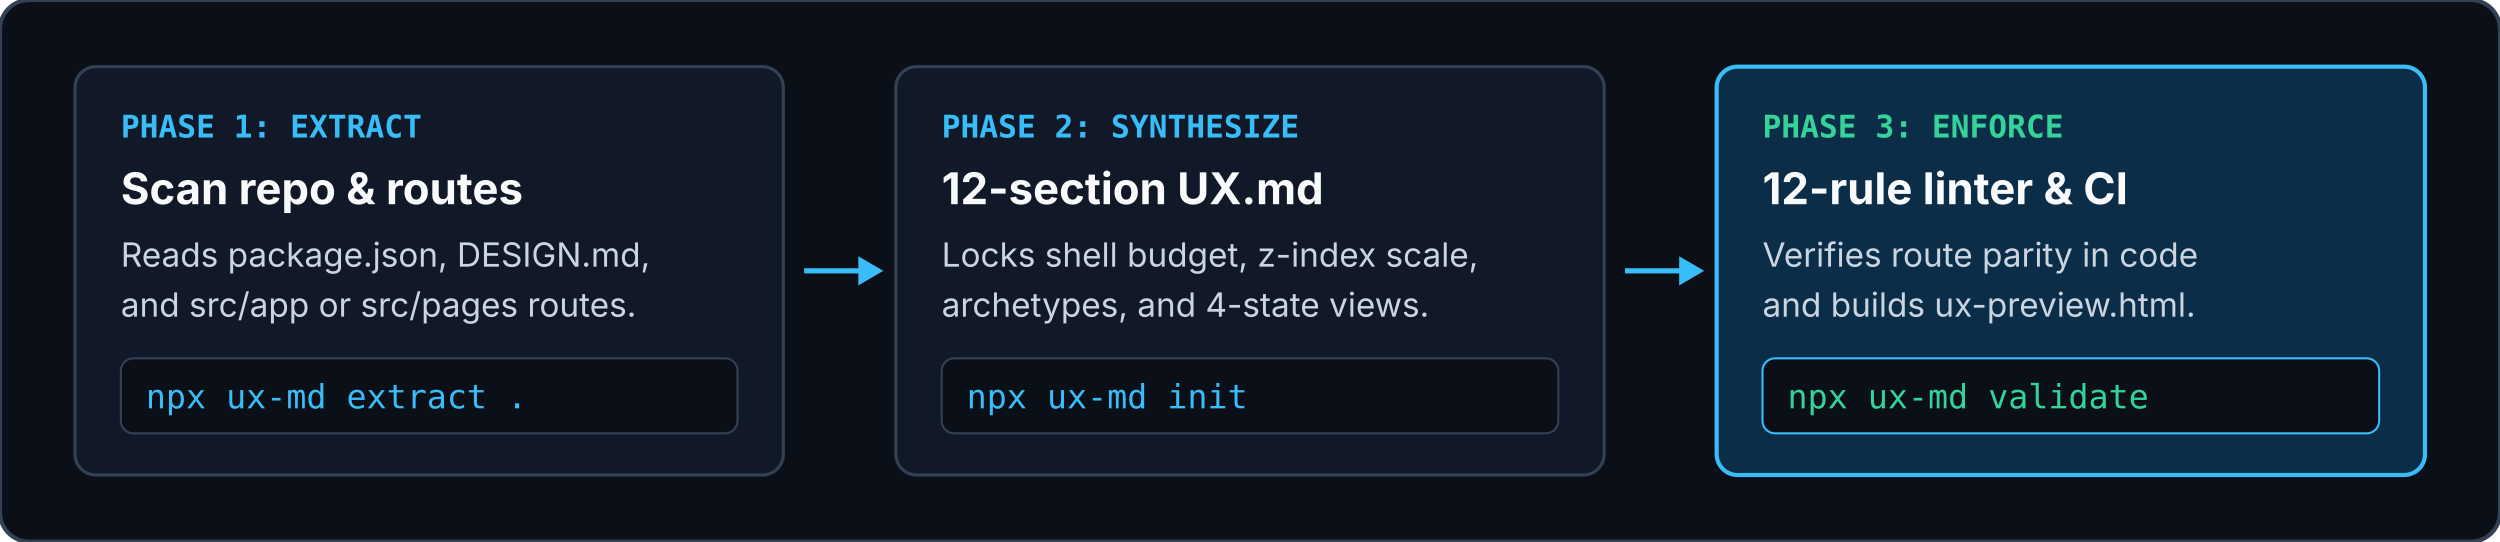
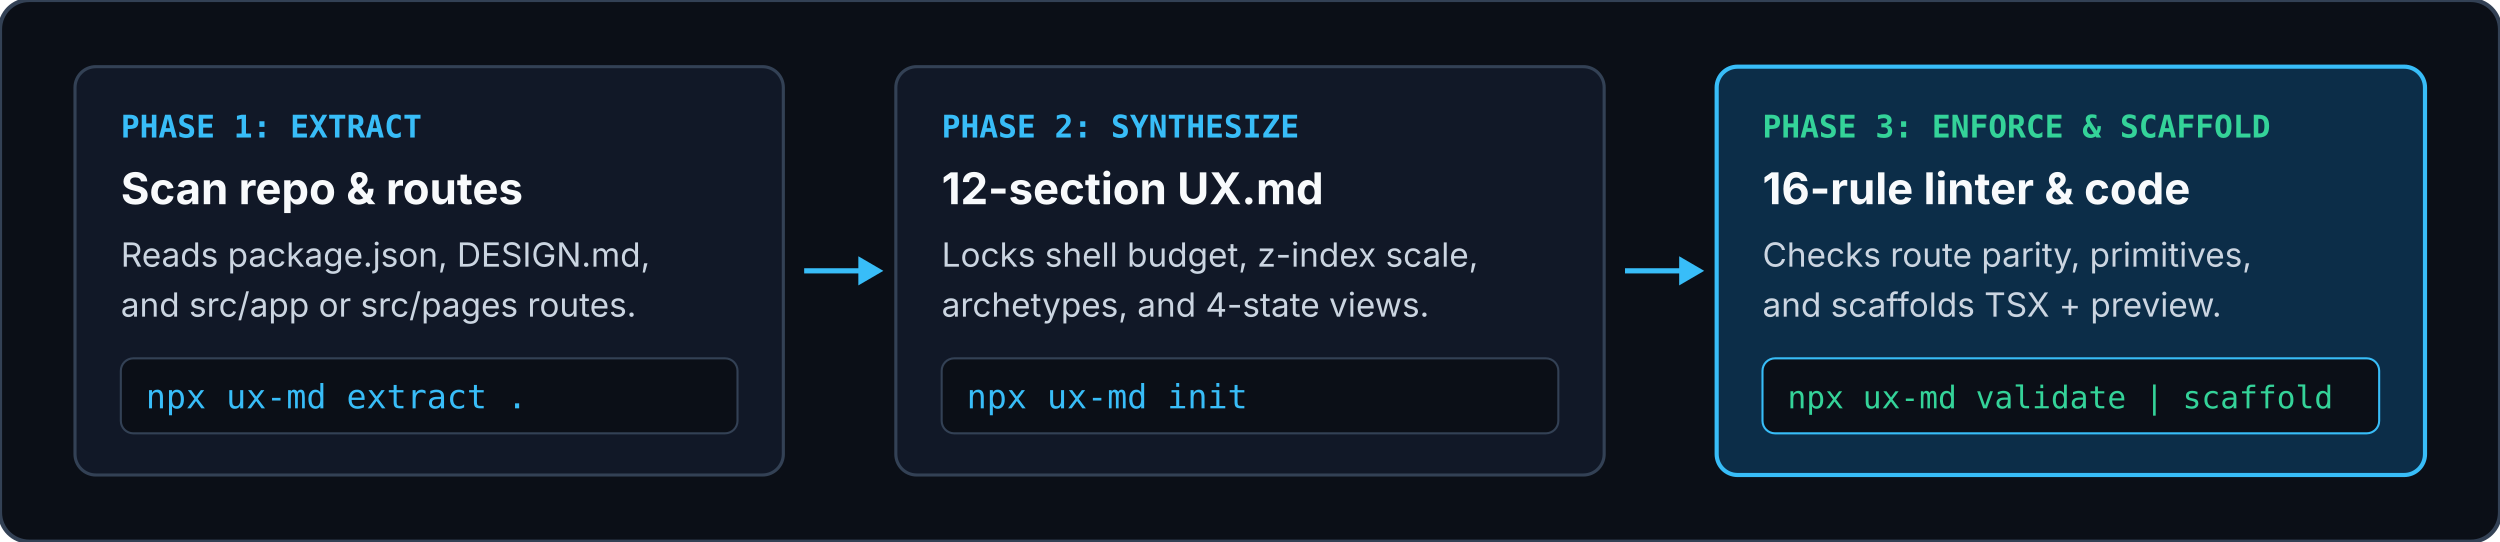
<svg xmlns="http://www.w3.org/2000/svg" width="1200" height="260" viewBox="0 0 1200 260" role="img" aria-labelledby="title desc">
  <rect width="1200" height="260" rx="14" fill="#0B0F17" stroke="#334155" stroke-width="2" />
  <g id="phase-1" transform="translate(36, 32)">
    <rect x="0" y="0" width="340" height="196" rx="10" fill="#111827" stroke="#334155" stroke-width="1.5" />
    <text x="22" y="34" fill="#38BDF8" font-family="ui-monospace, SFMono-Regular, Menlo, Consolas, monospace" font-size="15" font-weight="700">PHASE 1: EXTRACT</text>
    <text x="22" y="66" fill="#F8FAFC" font-family="-apple-system, BlinkMacSystemFont, 'Segoe UI', Inter, sans-serif" font-size="21" font-weight="700">Scan repo &amp; routes</text>
    <text x="22" y="96" fill="#CBD5E1" font-family="-apple-system, BlinkMacSystemFont, 'Segoe UI', Inter, sans-serif" font-size="16">Reads package.json, DESIGN.md,</text>
    <text x="22" y="120" fill="#CBD5E1" font-family="-apple-system, BlinkMacSystemFont, 'Segoe UI', Inter, sans-serif" font-size="16">and src/app or src/pages routes.</text>
    <rect x="22" y="140" width="296" height="36" rx="6" fill="#0B0F17" stroke="#334155" stroke-width="1" />
    <text x="34" y="164" fill="#38BDF8" font-family="ui-monospace, SFMono-Regular, Menlo, Consolas, monospace" font-size="16">npx ux-md extract .</text>
  </g>
  <path d="M 386 130 L 414 130" stroke="#38BDF8" stroke-width="2.5" />
  <polygon points="412,123 424,130 412,137" fill="#38BDF8" />
  <g id="phase-2" transform="translate(430, 32)">
    <rect x="0" y="0" width="340" height="196" rx="10" fill="#111827" stroke="#334155" stroke-width="1.5" />
    <text x="22" y="34" fill="#38BDF8" font-family="ui-monospace, SFMono-Regular, Menlo, Consolas, monospace" font-size="15" font-weight="700">PHASE 2: SYNTHESIZE</text>
    <text x="22" y="66" fill="#F8FAFC" font-family="-apple-system, BlinkMacSystemFont, 'Segoe UI', Inter, sans-serif" font-size="21" font-weight="700">12-section UX.md</text>
    <text x="22" y="96" fill="#CBD5E1" font-family="-apple-system, BlinkMacSystemFont, 'Segoe UI', Inter, sans-serif" font-size="16">Locks shell budget, z-index scale,</text>
    <text x="22" y="120" fill="#CBD5E1" font-family="-apple-system, BlinkMacSystemFont, 'Segoe UI', Inter, sans-serif" font-size="16">archetypes, and 4-state views.</text>
    <rect x="22" y="140" width="296" height="36" rx="6" fill="#0B0F17" stroke="#334155" stroke-width="1" />
    <text x="34" y="164" fill="#38BDF8" font-family="ui-monospace, SFMono-Regular, Menlo, Consolas, monospace" font-size="16">npx ux-md init</text>
  </g>
  <path d="M 780 130 L 808 130" stroke="#38BDF8" stroke-width="2.5" />
  <polygon points="806,123 818,130 806,137" fill="#38BDF8" />
  <g id="phase-3" transform="translate(824, 32)">
    <rect x="0" y="0" width="340" height="196" rx="10" fill="#0C2D48" stroke="#38BDF8" stroke-width="2" />
-     <text x="22" y="34" fill="#34D399" font-family="ui-monospace, SFMono-Regular, Menlo, Consolas, monospace" font-size="15" font-weight="700">PHASE 3: ENFORCE</text>
-     <text x="22" y="66" fill="#F8FAFC" font-family="-apple-system, BlinkMacSystemFont, 'Segoe UI', Inter, sans-serif" font-size="21" font-weight="700">12-rule linter &amp; CI</text>
-     <text x="22" y="96" fill="#CBD5E1" font-family="-apple-system, BlinkMacSystemFont, 'Segoe UI', Inter, sans-serif" font-size="16">Verifies route parity in code</text>
-     <text x="22" y="120" fill="#CBD5E1" font-family="-apple-system, BlinkMacSystemFont, 'Segoe UI', Inter, sans-serif" font-size="16">and builds ux-preview.html.</text>
+     <text x="22" y="34" fill="#34D399" font-family="ui-monospace, SFMono-Regular, Menlo, Consolas, monospace" font-size="15" font-weight="700">PHASE 3: ENFORCE &amp; SCAFFOLD</text>
+     <text x="22" y="66" fill="#F8FAFC" font-family="-apple-system, BlinkMacSystemFont, 'Segoe UI', Inter, sans-serif" font-size="21" font-weight="700">16-rule linter &amp; code</text>
+     <text x="22" y="96" fill="#CBD5E1" font-family="-apple-system, BlinkMacSystemFont, 'Segoe UI', Inter, sans-serif" font-size="16">Checks route parity, primitives,</text>
+     <text x="22" y="120" fill="#CBD5E1" font-family="-apple-system, BlinkMacSystemFont, 'Segoe UI', Inter, sans-serif" font-size="16">and scaffolds TSX + preview.</text>
    <rect x="22" y="140" width="296" height="36" rx="6" fill="#0B0F17" stroke="#38BDF8" stroke-width="1" />
-     <text x="34" y="164" fill="#34D399" font-family="ui-monospace, SFMono-Regular, Menlo, Consolas, monospace" font-size="16">npx ux-md validate</text>
+     <text x="34" y="164" fill="#34D399" font-family="ui-monospace, SFMono-Regular, Menlo, Consolas, monospace" font-size="15">npx ux-md validate | scaffold</text>
  </g>
</svg>
